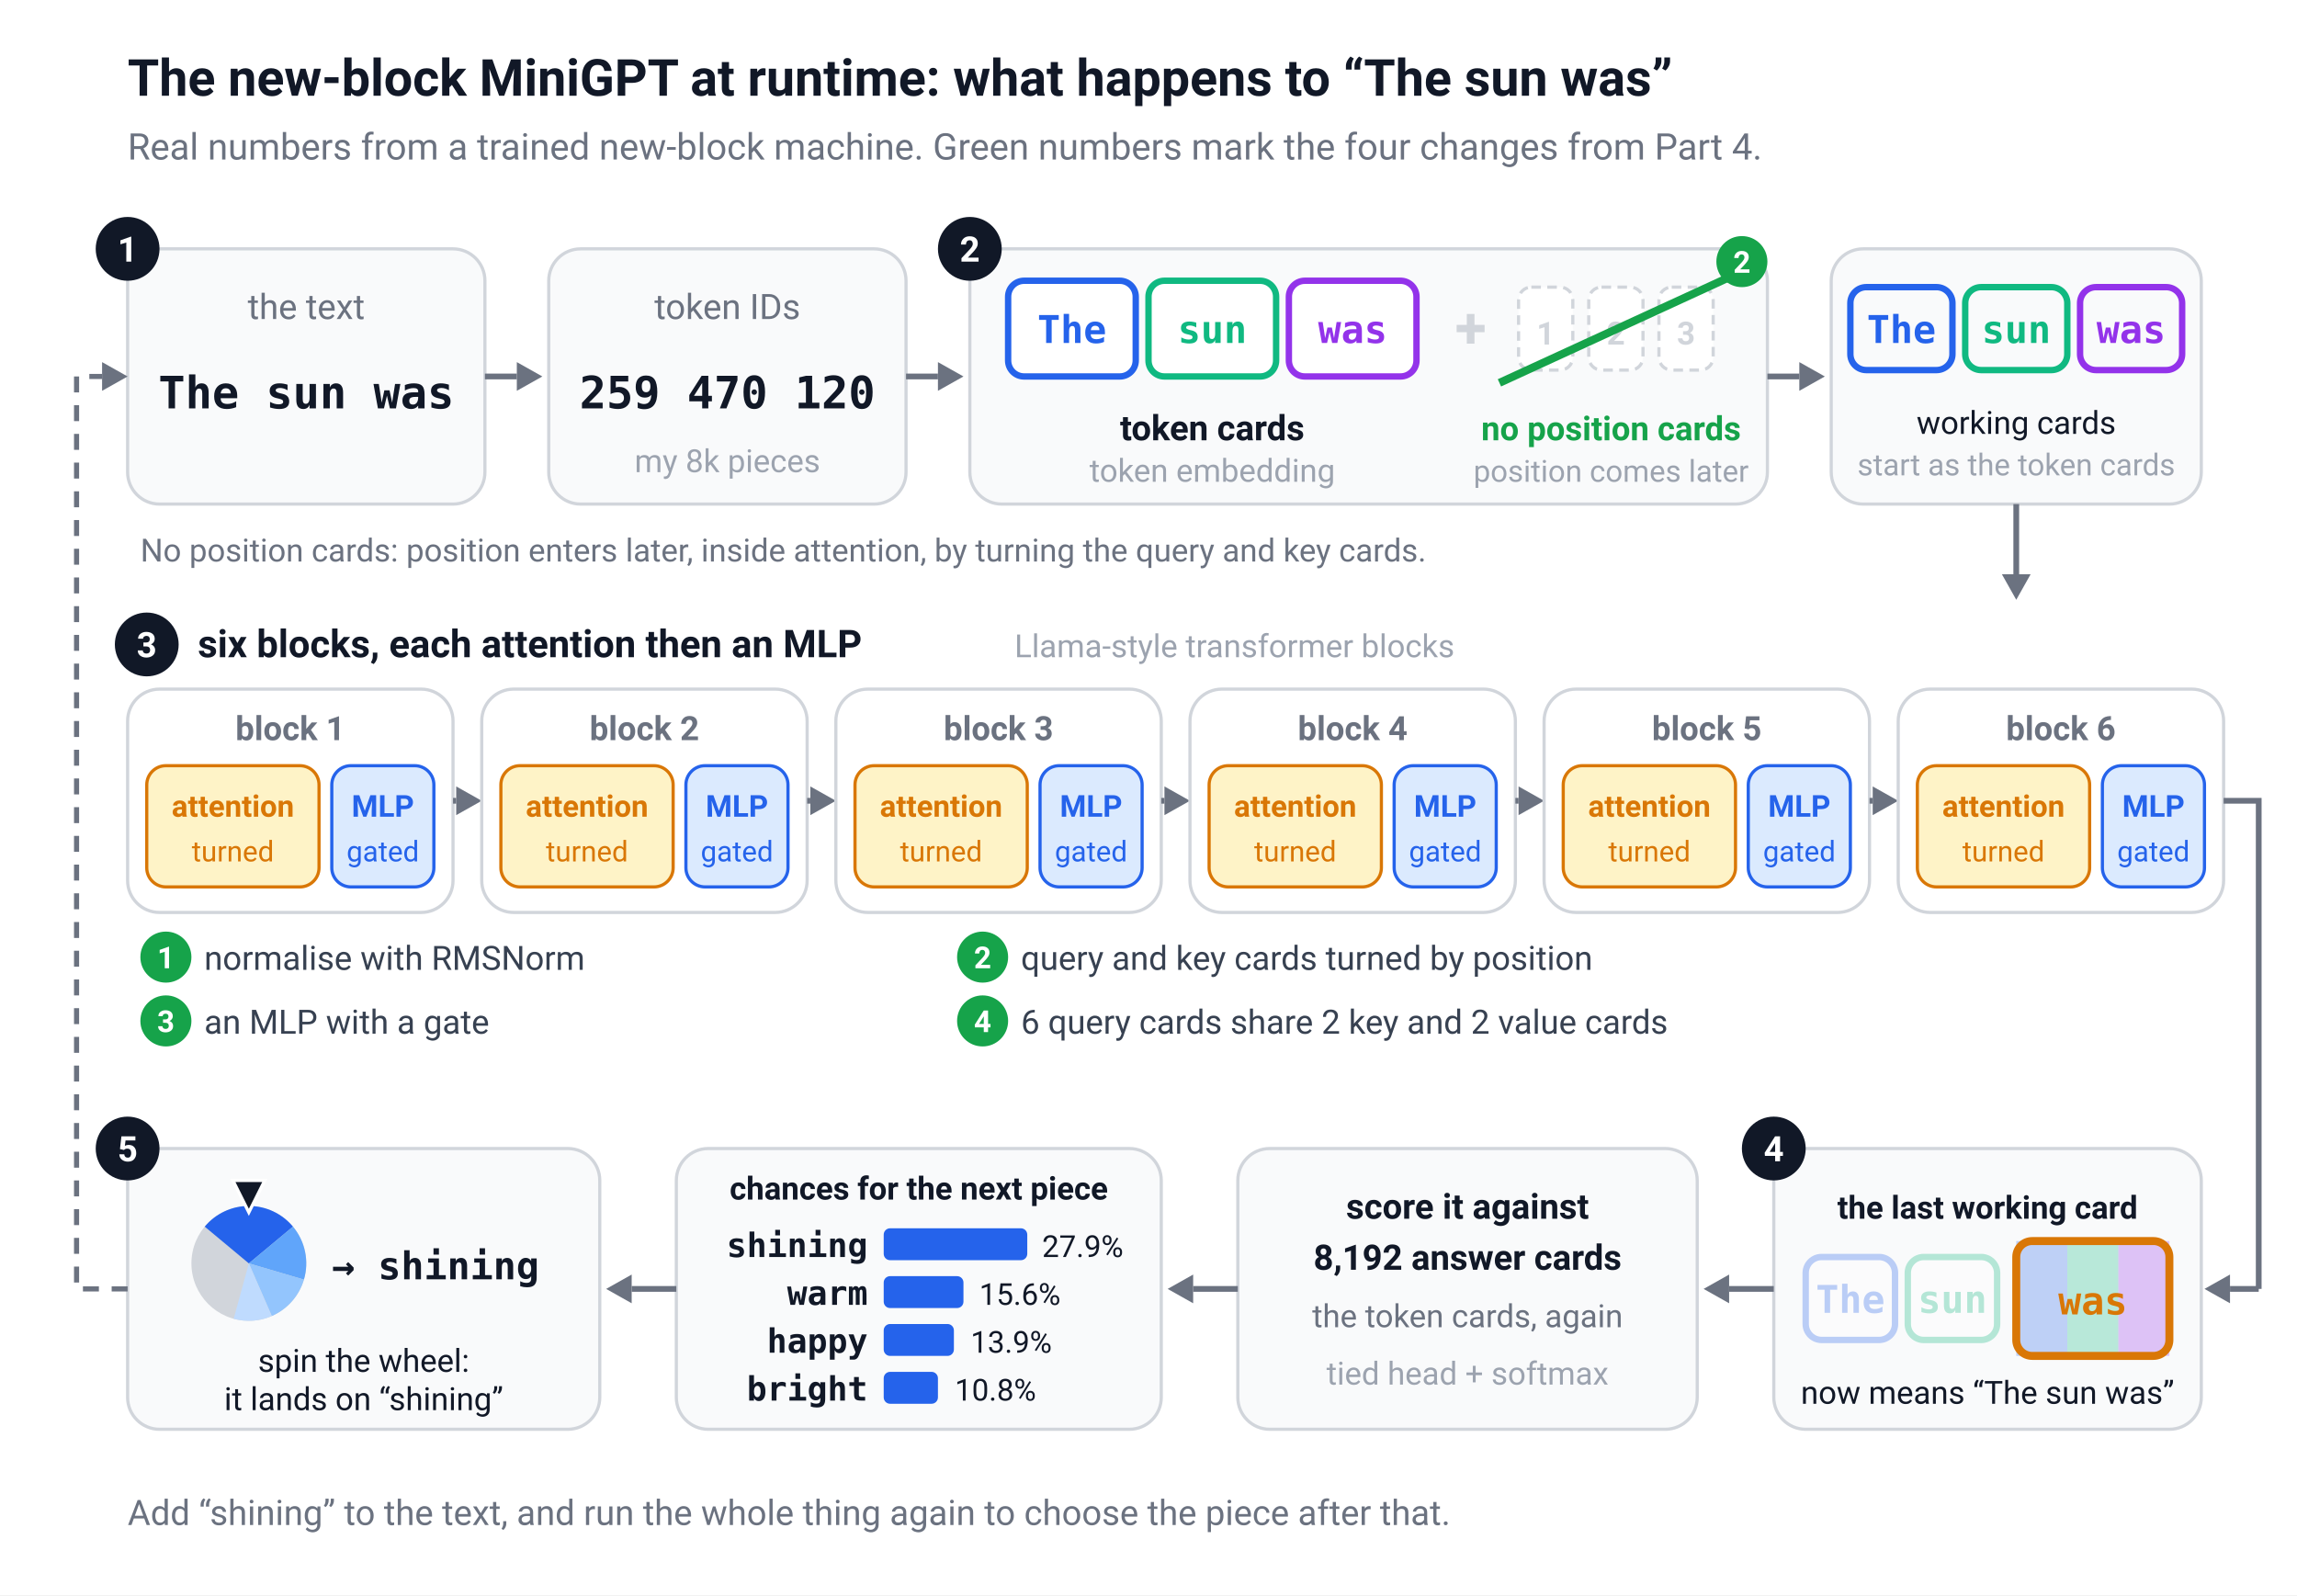
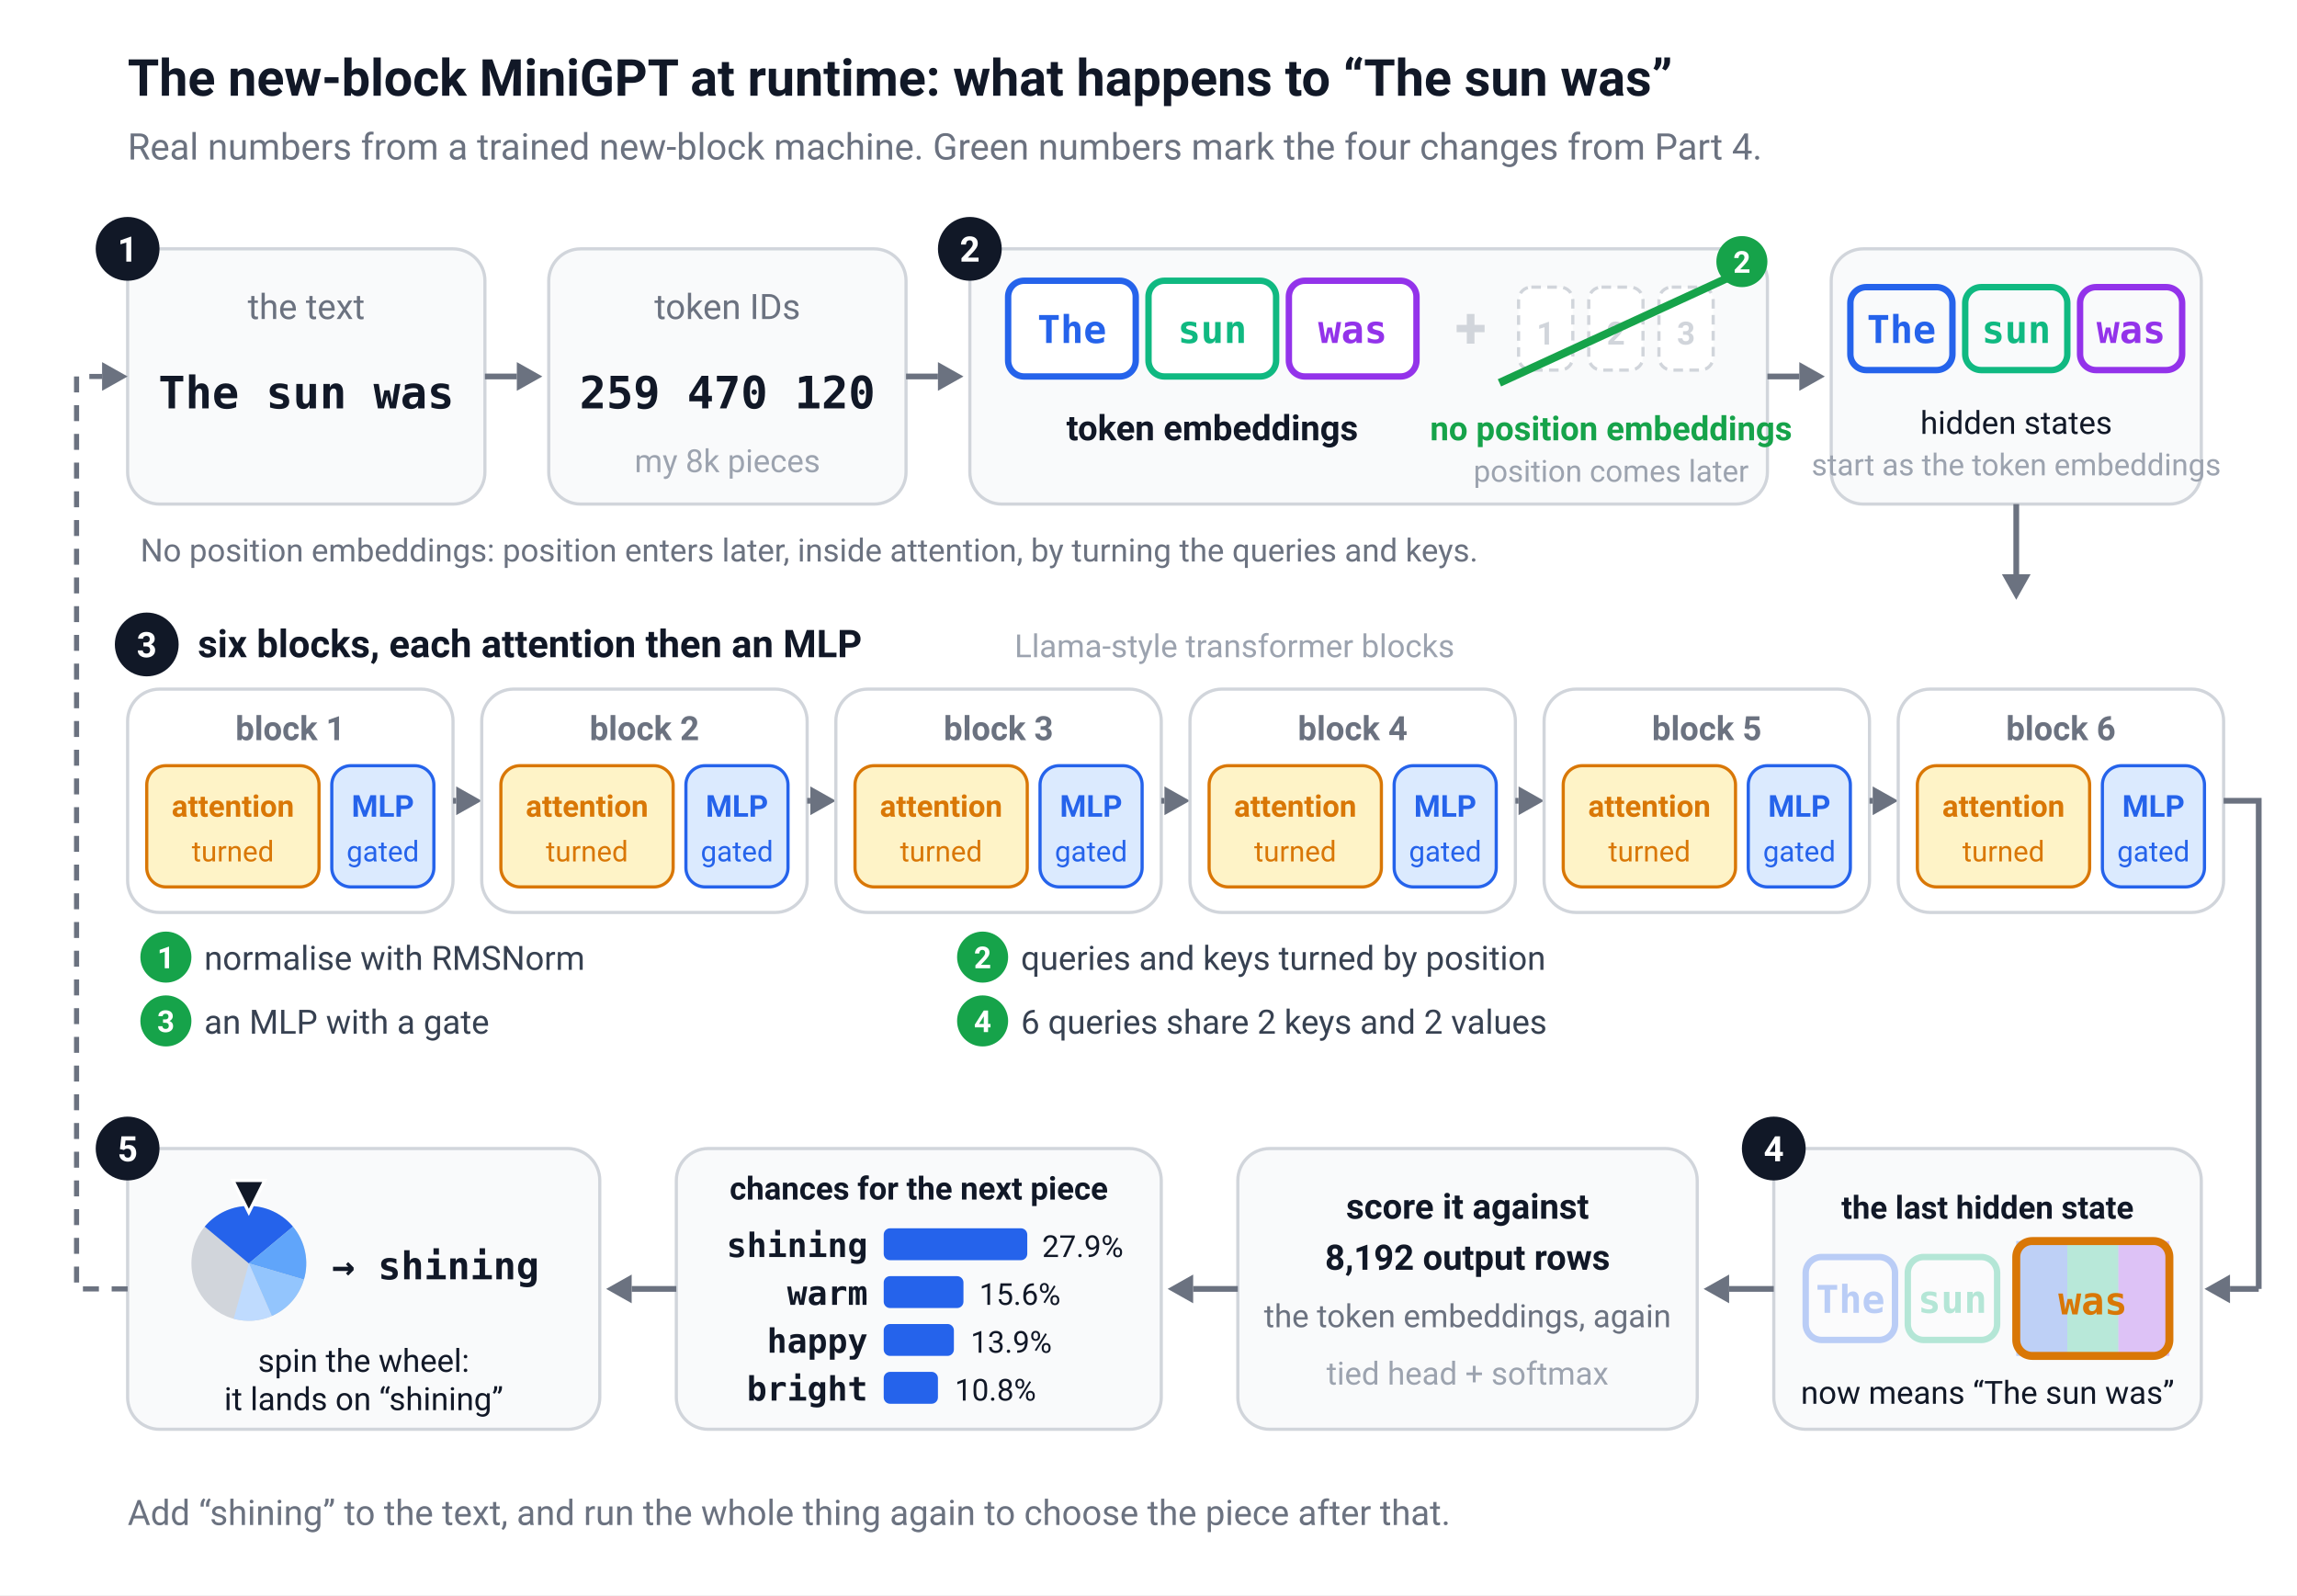
- <svg xmlns="http://www.w3.org/2000/svg" viewBox="0 0 720 500" role="img" aria-label="The new-block MiniGPT at runtime, for the text The sun was. 1: the text is cut into three pieces, The, sun, and was, with IDs 259, 470, and 120. 2: each ID picks a token card; there are no position cards, so each working card starts as its token card. 3: the row goes through six blocks; each is attention, with 6 query cards and 2 shared key and value cards, turned by position, followed by a gated MLP. 4: the last working card now stands for The sun was so far, and is scored against 8,192 answer cards, which are the token cards themselves. The chances for the next piece are shining 27.9 percent, warm 15.6, happy 13.9, and bright 10.8. 5: a spin of the wheel picks shining, which is added to the text, and the whole thing runs again." font-family="system-ui, -apple-system, 'Segoe UI', Roboto, sans-serif" style="max-width:100%;height:auto">
+ <svg xmlns="http://www.w3.org/2000/svg" viewBox="0 0 720 500" role="img" aria-label="The new-block MiniGPT at runtime, for the text The sun was. 1: the text is cut into three pieces, The, sun, and was, with IDs 259, 470, and 120. 2: each ID picks a token embedding; there are no position embeddings, so each hidden state starts as its token embedding. 3: the row goes through six blocks; each is attention, with 6 queries and 2 shared keys and values, turned by position, followed by a gated MLP. 4: the last hidden state now stands for The sun was so far, and is scored against 8,192 output rows, which are the token embeddings themselves. The chances for the next piece are shining 27.9 percent, warm 15.6, happy 13.9, and bright 10.8. 5: a spin of the wheel picks shining, which is added to the text, and the whole thing runs again." font-family="system-ui, -apple-system, 'Segoe UI', Roboto, sans-serif" style="max-width:100%;height:auto">
  <rect width="720" height="500" fill="#ffffff" />
  <text x="40" y="30" font-size="16" fill="#111827" text-anchor="start" font-weight="600">The new-block MiniGPT at runtime: what happens to “The sun was”</text>
  <text x="40" y="50" font-size="11.5" fill="#6b7280" text-anchor="start" font-weight="normal">Real numbers from a trained new-block machine. Green numbers mark the four changes from Part 4.</text>
  <rect x="40" y="78" width="112" height="80" rx="10" fill="#f9fafb" stroke="#d1d5db" />
  <circle cx="40" cy="78" r="10" fill="#111827" />
  <text x="40" y="82" font-size="11" fill="#fff" text-anchor="middle" font-weight="700">1</text>
  <text x="96" y="100" font-size="11" fill="#6b7280" text-anchor="middle" font-weight="normal">the text</text>
  <text x="96" y="128" font-size="14" fill="#111827" text-anchor="middle" font-weight="700" font-family="ui-monospace, Menlo, Consolas, monospace">The sun was</text>
  <line x1="152" y1="118" x2="162.0" y2="118.0" stroke="#6b7280" stroke-width="1.8" />
  <path d="M170 118 L162.0 122.5 L162.0 113.5 Z" fill="#6b7280" />
  <rect x="172" y="78" width="112" height="80" rx="10" fill="#f9fafb" stroke="#d1d5db" />
  <text x="228" y="100" font-size="11" fill="#6b7280" text-anchor="middle" font-weight="normal">token IDs</text>
  <text x="228" y="128" font-size="14" fill="#111827" text-anchor="middle" font-weight="700" font-family="ui-monospace, Menlo, Consolas, monospace">259 470 120</text>
  <text x="228" y="148" font-size="10" fill="#9ca3af" text-anchor="middle" font-weight="normal">my 8k pieces</text>
  <line x1="284" y1="118" x2="294.0" y2="118.0" stroke="#6b7280" stroke-width="1.8" />
  <path d="M302 118 L294.0 122.5 L294.0 113.5 Z" fill="#6b7280" />
  <rect x="304" y="78" width="250" height="80" rx="10" fill="#f9fafb" stroke="#d1d5db" />
  <circle cx="304" cy="78" r="10" fill="#111827" />
  <text x="304" y="82" font-size="11" fill="#fff" text-anchor="middle" font-weight="700">2</text>
  <g opacity="1">
    <rect x="316" y="88" width="40" height="30" rx="5" fill="#fff" stroke="#2563eb" stroke-width="2" />
    <text x="336.0" y="107.5" font-size="12" fill="#2563eb" text-anchor="middle" font-weight="700" font-family="ui-monospace, Menlo, Consolas, monospace">The</text>
  </g>
  <g opacity="1">
    <rect x="360" y="88" width="40" height="30" rx="5" fill="#fff" stroke="#10b981" stroke-width="2" />
    <text x="380.0" y="107.5" font-size="12" fill="#10b981" text-anchor="middle" font-weight="700" font-family="ui-monospace, Menlo, Consolas, monospace">sun</text>
  </g>
  <g opacity="1">
    <rect x="404" y="88" width="40" height="30" rx="5" fill="#fff" stroke="#9333ea" stroke-width="2" />
    <text x="424.0" y="107.5" font-size="12" fill="#9333ea" text-anchor="middle" font-weight="700" font-family="ui-monospace, Menlo, Consolas, monospace">was</text>
  </g>
-   <text x="380" y="138" font-size="11" fill="#111827" text-anchor="middle" font-weight="600">token cards</text>
-   <text x="380" y="151" font-size="10" fill="#9ca3af" text-anchor="middle" font-weight="normal">token embedding</text>
+   <text x="380" y="138" font-size="11" fill="#111827" text-anchor="middle" font-weight="600">token embeddings</text>
  <text x="461" y="109" font-size="18" fill="#d1d5db" text-anchor="middle" font-weight="700">+</text>
  <rect x="476" y="90" width="17" height="26" rx="4" fill="#fff" stroke="#d1d5db" stroke-dasharray="3 2" />
  <text x="484.5" y="108" font-size="10" fill="#d1d5db" text-anchor="middle" font-weight="700">1</text>
  <rect x="498" y="90" width="17" height="26" rx="4" fill="#fff" stroke="#d1d5db" stroke-dasharray="3 2" />
  <text x="506.5" y="108" font-size="10" fill="#d1d5db" text-anchor="middle" font-weight="700">2</text>
  <rect x="520" y="90" width="17" height="26" rx="4" fill="#fff" stroke="#d1d5db" stroke-dasharray="3 2" />
  <text x="528.5" y="108" font-size="10" fill="#d1d5db" text-anchor="middle" font-weight="700">3</text>
  <line x1="470" y1="120" x2="544" y2="86" stroke="#16a34a" stroke-width="2.5" />
-   <text x="505" y="138" font-size="10.5" fill="#16a34a" text-anchor="middle" font-weight="600">no position cards</text>
+   <text x="505" y="138" font-size="10.5" fill="#16a34a" text-anchor="middle" font-weight="600">no position embeddings</text>
  <text x="505" y="151" font-size="9.5" fill="#9ca3af" text-anchor="middle" font-weight="normal">position comes later</text>
  <circle cx="546" cy="82" r="8" fill="#16a34a" />
  <text x="546" y="85.5" font-size="9.5" fill="#fff" text-anchor="middle" font-weight="700">2</text>
  <line x1="554" y1="118" x2="564.0" y2="118.0" stroke="#6b7280" stroke-width="1.8" />
  <path d="M572 118 L564.0 122.5 L564.0 113.5 Z" fill="#6b7280" />
  <rect x="574" y="78" width="116" height="80" rx="10" fill="#f9fafb" stroke="#d1d5db" />
  <g opacity="1">
    <rect x="580" y="90" width="32" height="26" rx="5" fill="#f9fafb" stroke="#2563eb" stroke-width="2" />
    <text x="596.0" y="107.5" font-size="12" fill="#2563eb" text-anchor="middle" font-weight="700" font-family="ui-monospace, Menlo, Consolas, monospace">The</text>
  </g>
  <g opacity="1">
    <rect x="616" y="90" width="32" height="26" rx="5" fill="#f9fafb" stroke="#10b981" stroke-width="2" />
    <text x="632.0" y="107.5" font-size="12" fill="#10b981" text-anchor="middle" font-weight="700" font-family="ui-monospace, Menlo, Consolas, monospace">sun</text>
  </g>
  <g opacity="1">
    <rect x="652" y="90" width="32" height="26" rx="5" fill="#f9fafb" stroke="#9333ea" stroke-width="2" />
    <text x="668.0" y="107.5" font-size="12" fill="#9333ea" text-anchor="middle" font-weight="700" font-family="ui-monospace, Menlo, Consolas, monospace">was</text>
  </g>
-   <text x="632" y="136" font-size="10" fill="#111827" text-anchor="middle" font-weight="normal">working cards</text>
-   <text x="632" y="149" font-size="9.5" fill="#9ca3af" text-anchor="middle" font-weight="normal">start as the token cards</text>
-   <text x="44" y="176" font-size="10" fill="#6b7280" text-anchor="start" font-weight="normal">No position cards: position enters later, inside attention, by turning the query and key cards.</text>
+   <text x="632" y="136" font-size="10" fill="#111827" text-anchor="middle" font-weight="normal">hidden states</text>
+   <text x="632" y="149" font-size="9.5" fill="#9ca3af" text-anchor="middle" font-weight="normal">start as the token embeddings</text>
+   <text x="44" y="176" font-size="10" fill="#6b7280" text-anchor="start" font-weight="normal">No position embeddings: position enters later, inside attention, by turning the queries and keys.</text>
  <line x1="632" y1="158" x2="632.0" y2="180.0" stroke="#6b7280" stroke-width="1.8" />
  <path d="M632 188 L627.5 180.0 L636.5 180.0 Z" fill="#6b7280" />
  <circle cx="46" cy="202" r="10" fill="#111827" />
  <text x="46" y="206" font-size="11" fill="#fff" text-anchor="middle" font-weight="700">3</text>
  <text x="62" y="206" font-size="12" fill="#111827" text-anchor="start" font-weight="600">six blocks, each attention then an MLP</text>
  <text x="318" y="206" font-size="10" fill="#9ca3af" text-anchor="start" font-weight="normal">Llama-style transformer blocks</text>
  <rect x="40" y="216" width="102" height="70" rx="10" fill="#ffffff" stroke="#d1d5db" />
  <text x="91.0" y="232" font-size="10.5" fill="#6b7280" text-anchor="middle" font-weight="600">block 1</text>
  <rect x="46" y="240" width="54" height="38" rx="6" fill="#fef3c7" stroke="#d97706" />
  <text x="73" y="256" font-size="9.5" fill="#d97706" text-anchor="middle" font-weight="700">attention</text>
  <text x="73" y="270" font-size="9" fill="#d97706" text-anchor="middle" font-weight="normal">turned</text>
  <rect x="104" y="240" width="32" height="38" rx="6" fill="#dbeafe" stroke="#2563eb" />
  <text x="120" y="256" font-size="9.5" fill="#2563eb" text-anchor="middle" font-weight="700">MLP</text>
  <text x="120" y="270" font-size="9" fill="#2563eb" text-anchor="middle" font-weight="normal">gated</text>
  <line x1="142" y1="251" x2="143.0" y2="251.0" stroke="#6b7280" stroke-width="1.8" />
  <path d="M151 251 L143.0 255.5 L143.0 246.5 Z" fill="#6b7280" />
  <rect x="151" y="216" width="102" height="70" rx="10" fill="#ffffff" stroke="#d1d5db" />
  <text x="202.0" y="232" font-size="10.5" fill="#6b7280" text-anchor="middle" font-weight="600">block 2</text>
  <rect x="157" y="240" width="54" height="38" rx="6" fill="#fef3c7" stroke="#d97706" />
  <text x="184" y="256" font-size="9.5" fill="#d97706" text-anchor="middle" font-weight="700">attention</text>
  <text x="184" y="270" font-size="9" fill="#d97706" text-anchor="middle" font-weight="normal">turned</text>
  <rect x="215" y="240" width="32" height="38" rx="6" fill="#dbeafe" stroke="#2563eb" />
  <text x="231" y="256" font-size="9.5" fill="#2563eb" text-anchor="middle" font-weight="700">MLP</text>
  <text x="231" y="270" font-size="9" fill="#2563eb" text-anchor="middle" font-weight="normal">gated</text>
  <line x1="253" y1="251" x2="254.0" y2="251.0" stroke="#6b7280" stroke-width="1.8" />
  <path d="M262 251 L254.0 255.5 L254.0 246.5 Z" fill="#6b7280" />
  <rect x="262" y="216" width="102" height="70" rx="10" fill="#ffffff" stroke="#d1d5db" />
  <text x="313.0" y="232" font-size="10.5" fill="#6b7280" text-anchor="middle" font-weight="600">block 3</text>
  <rect x="268" y="240" width="54" height="38" rx="6" fill="#fef3c7" stroke="#d97706" />
  <text x="295" y="256" font-size="9.5" fill="#d97706" text-anchor="middle" font-weight="700">attention</text>
  <text x="295" y="270" font-size="9" fill="#d97706" text-anchor="middle" font-weight="normal">turned</text>
  <rect x="326" y="240" width="32" height="38" rx="6" fill="#dbeafe" stroke="#2563eb" />
  <text x="342" y="256" font-size="9.5" fill="#2563eb" text-anchor="middle" font-weight="700">MLP</text>
  <text x="342" y="270" font-size="9" fill="#2563eb" text-anchor="middle" font-weight="normal">gated</text>
  <line x1="364" y1="251" x2="365.0" y2="251.0" stroke="#6b7280" stroke-width="1.8" />
  <path d="M373 251 L365.0 255.5 L365.0 246.5 Z" fill="#6b7280" />
  <rect x="373" y="216" width="102" height="70" rx="10" fill="#ffffff" stroke="#d1d5db" />
  <text x="424.0" y="232" font-size="10.5" fill="#6b7280" text-anchor="middle" font-weight="600">block 4</text>
  <rect x="379" y="240" width="54" height="38" rx="6" fill="#fef3c7" stroke="#d97706" />
  <text x="406" y="256" font-size="9.5" fill="#d97706" text-anchor="middle" font-weight="700">attention</text>
  <text x="406" y="270" font-size="9" fill="#d97706" text-anchor="middle" font-weight="normal">turned</text>
  <rect x="437" y="240" width="32" height="38" rx="6" fill="#dbeafe" stroke="#2563eb" />
  <text x="453" y="256" font-size="9.5" fill="#2563eb" text-anchor="middle" font-weight="700">MLP</text>
  <text x="453" y="270" font-size="9" fill="#2563eb" text-anchor="middle" font-weight="normal">gated</text>
  <line x1="475" y1="251" x2="476.0" y2="251.0" stroke="#6b7280" stroke-width="1.8" />
  <path d="M484 251 L476.0 255.5 L476.0 246.5 Z" fill="#6b7280" />
  <rect x="484" y="216" width="102" height="70" rx="10" fill="#ffffff" stroke="#d1d5db" />
  <text x="535.0" y="232" font-size="10.5" fill="#6b7280" text-anchor="middle" font-weight="600">block 5</text>
  <rect x="490" y="240" width="54" height="38" rx="6" fill="#fef3c7" stroke="#d97706" />
  <text x="517" y="256" font-size="9.5" fill="#d97706" text-anchor="middle" font-weight="700">attention</text>
  <text x="517" y="270" font-size="9" fill="#d97706" text-anchor="middle" font-weight="normal">turned</text>
  <rect x="548" y="240" width="32" height="38" rx="6" fill="#dbeafe" stroke="#2563eb" />
  <text x="564" y="256" font-size="9.5" fill="#2563eb" text-anchor="middle" font-weight="700">MLP</text>
  <text x="564" y="270" font-size="9" fill="#2563eb" text-anchor="middle" font-weight="normal">gated</text>
  <line x1="586" y1="251" x2="587.0" y2="251.0" stroke="#6b7280" stroke-width="1.8" />
  <path d="M595 251 L587.0 255.5 L587.0 246.5 Z" fill="#6b7280" />
  <rect x="595" y="216" width="102" height="70" rx="10" fill="#ffffff" stroke="#d1d5db" />
  <text x="646.0" y="232" font-size="10.5" fill="#6b7280" text-anchor="middle" font-weight="600">block 6</text>
  <rect x="601" y="240" width="54" height="38" rx="6" fill="#fef3c7" stroke="#d97706" />
  <text x="628" y="256" font-size="9.5" fill="#d97706" text-anchor="middle" font-weight="700">attention</text>
  <text x="628" y="270" font-size="9" fill="#d97706" text-anchor="middle" font-weight="normal">turned</text>
  <rect x="659" y="240" width="32" height="38" rx="6" fill="#dbeafe" stroke="#2563eb" />
  <text x="675" y="256" font-size="9.5" fill="#2563eb" text-anchor="middle" font-weight="700">MLP</text>
  <text x="675" y="270" font-size="9" fill="#2563eb" text-anchor="middle" font-weight="normal">gated</text>
  <text x="44" y="304" font-size="10" fill="#111827" text-anchor="middle" font-weight="normal" />
  <circle cx="52" cy="300" r="8" fill="#16a34a" />
  <text x="52" y="303.5" font-size="9.5" fill="#fff" text-anchor="middle" font-weight="700">1</text>
  <text x="64" y="304" font-size="10.5" fill="#374151" text-anchor="start" font-weight="normal">normalise with RMSNorm</text>
  <circle cx="308" cy="300" r="8" fill="#16a34a" />
  <text x="308" y="303.5" font-size="9.5" fill="#fff" text-anchor="middle" font-weight="700">2</text>
-   <text x="320" y="304" font-size="10.5" fill="#374151" text-anchor="start" font-weight="normal">query and key cards turned by position</text>
+   <text x="320" y="304" font-size="10.5" fill="#374151" text-anchor="start" font-weight="normal">queries and keys turned by position</text>
  <circle cx="52" cy="320" r="8" fill="#16a34a" />
  <text x="52" y="323.5" font-size="9.5" fill="#fff" text-anchor="middle" font-weight="700">3</text>
  <text x="64" y="324" font-size="10.5" fill="#374151" text-anchor="start" font-weight="normal">an MLP with a gate</text>
  <circle cx="308" cy="320" r="8" fill="#16a34a" />
  <text x="308" y="323.5" font-size="9.5" fill="#fff" text-anchor="middle" font-weight="700">4</text>
-   <text x="320" y="324" font-size="10.5" fill="#374151" text-anchor="start" font-weight="normal">6 query cards share 2 key and 2 value cards</text>
+   <text x="320" y="324" font-size="10.5" fill="#374151" text-anchor="start" font-weight="normal">6 queries share 2 keys and 2 values</text>
  <path d="M697 251 L708 251 L708 404" fill="none" stroke="#6b7280" stroke-width="1.8" />
  <line x1="708" y1="404" x2="699.0" y2="404.0" stroke="#6b7280" stroke-width="1.8" />
  <path d="M691 404 L699.0 399.5 L699.0 408.5 Z" fill="#6b7280" />
  <rect x="556" y="360" width="134" height="88" rx="10" fill="#f9fafb" stroke="#d1d5db" />
  <circle cx="556" cy="360" r="10" fill="#111827" />
  <text x="556" y="364" font-size="11" fill="#fff" text-anchor="middle" font-weight="700">4</text>
-   <text x="623" y="382" font-size="10" fill="#111827" text-anchor="middle" font-weight="600">the last working card</text>
+   <text x="623" y="382" font-size="10" fill="#111827" text-anchor="middle" font-weight="600">the last hidden state</text>
  <g opacity="0.3">
    <rect x="566" y="394" width="28" height="26" rx="5" fill="#fff" stroke="#2563eb" stroke-width="2" />
    <text x="580.0" y="411.5" font-size="12" fill="#2563eb" text-anchor="middle" font-weight="700" font-family="ui-monospace, Menlo, Consolas, monospace">The</text>
  </g>
  <g opacity="0.3">
    <rect x="598" y="394" width="28" height="26" rx="5" fill="#fff" stroke="#10b981" stroke-width="2" />
    <text x="612.0" y="411.5" font-size="12" fill="#10b981" text-anchor="middle" font-weight="700" font-family="ui-monospace, Menlo, Consolas, monospace">sun</text>
  </g>
  <rect x="632.0" y="389" width="16.0" height="36" fill="#2563eb" opacity="0.28" />
  <rect x="648.0" y="389" width="16.0" height="36" fill="#10b981" opacity="0.28" />
  <rect x="664.0" y="389" width="16.0" height="36" fill="#9333ea" opacity="0.28" />
  <rect x="632" y="389" width="48" height="36" rx="5" fill="none" stroke="#d97706" stroke-width="2.5" />
  <text x="656.0" y="412" font-size="12" fill="#d97706" text-anchor="middle" font-weight="700" font-family="ui-monospace, Menlo, Consolas, monospace">was</text>
  <text x="623" y="440" font-size="10" fill="#111827" text-anchor="middle" font-weight="normal">now means “The sun was”</text>
  <line x1="556" y1="404" x2="542.0" y2="404.0" stroke="#6b7280" stroke-width="1.8" />
  <path d="M534 404 L542.0 399.5 L542.0 408.5 Z" fill="#6b7280" />
  <rect x="388" y="360" width="144" height="88" rx="10" fill="#f9fafb" stroke="#d1d5db" />
  <text x="460" y="382" font-size="11" fill="#111827" text-anchor="middle" font-weight="600">score it against</text>
-   <text x="460" y="398" font-size="11" fill="#111827" text-anchor="middle" font-weight="600">8,192 answer cards</text>
-   <text x="460" y="416" font-size="10" fill="#6b7280" text-anchor="middle" font-weight="normal">the token cards, again</text>
+   <text x="460" y="398" font-size="11" fill="#111827" text-anchor="middle" font-weight="600">8,192 output rows</text>
+   <text x="460" y="416" font-size="10" fill="#6b7280" text-anchor="middle" font-weight="normal">the token embeddings, again</text>
  <text x="460" y="434" font-size="10" fill="#9ca3af" text-anchor="middle" font-weight="normal">tied head + softmax</text>
  <line x1="388" y1="404" x2="374.0" y2="404.0" stroke="#6b7280" stroke-width="1.8" />
  <path d="M366 404 L374.0 399.5 L374.0 408.5 Z" fill="#6b7280" />
  <rect x="212" y="360" width="152" height="88" rx="10" fill="#f9fafb" stroke="#d1d5db" />
  <text x="288" y="376" font-size="10" fill="#111827" text-anchor="middle" font-weight="600">chances for the next piece</text>
  <text x="272" y="394" font-size="10.5" fill="#111827" text-anchor="end" font-weight="700" font-family="ui-monospace, Menlo, Consolas, monospace">shining</text>
  <rect x="277" y="385" width="45" height="10" rx="2" fill="#2563eb" />
  <text x="326.64" y="394" font-size="9.5" fill="#111827" text-anchor="start" font-weight="normal">27.9%</text>
  <text x="272" y="409" font-size="10.5" fill="#111827" text-anchor="end" font-weight="700" font-family="ui-monospace, Menlo, Consolas, monospace">warm</text>
  <rect x="277" y="400" width="25" height="10" rx="2" fill="#2563eb" />
  <text x="306.96" y="409" font-size="9.5" fill="#111827" text-anchor="start" font-weight="normal">15.6%</text>
  <text x="272" y="424" font-size="10.5" fill="#111827" text-anchor="end" font-weight="700" font-family="ui-monospace, Menlo, Consolas, monospace">happy</text>
  <rect x="277" y="415" width="22" height="10" rx="2" fill="#2563eb" />
  <text x="304.24" y="424" font-size="9.5" fill="#111827" text-anchor="start" font-weight="normal">13.9%</text>
  <text x="272" y="439" font-size="10.5" fill="#111827" text-anchor="end" font-weight="700" font-family="ui-monospace, Menlo, Consolas, monospace">bright</text>
  <rect x="277" y="430" width="17" height="10" rx="2" fill="#2563eb" />
  <text x="299.28" y="439" font-size="9.5" fill="#111827" text-anchor="start" font-weight="normal">10.8%</text>
  <line x1="212" y1="404" x2="198.0" y2="404.0" stroke="#6b7280" stroke-width="1.8" />
  <path d="M190 404 L198.0 399.5 L198.0 408.5 Z" fill="#6b7280" />
  <rect x="40" y="360" width="148" height="88" rx="10" fill="#f9fafb" stroke="#d1d5db" />
  <circle cx="40" cy="360" r="10" fill="#111827" />
  <text x="40" y="364" font-size="11" fill="#fff" text-anchor="middle" font-weight="700">5</text>
  <circle cx="78" cy="396" r="18" fill="#d1d5db" />
  <path d="M78,396 L64.17,384.48 A18,18 0 0 1 91.83,384.48 Z" fill="#2563eb" />
  <path d="M78,396 L91.83,384.48 A18,18 0 0 1 95.27,401.08 Z" fill="#60a5fa" />
  <path d="M78,396 L95.27,401.08 A18,18 0 0 1 85.20,412.50 Z" fill="#93c5fd" />
  <path d="M78,396 L85.20,412.50 A18,18 0 0 1 73.25,413.36 Z" fill="#bfdbfe" />
  <path d="M73,370 L83,370 L78,380 Z" fill="#111827" stroke="#fff" stroke-width="1" />
  <text x="104" y="401" font-size="12" fill="#111827" text-anchor="start" font-weight="700" font-family="ui-monospace, Menlo, Consolas, monospace">→ shining</text>
  <text x="114" y="430" font-size="10" fill="#111827" text-anchor="middle" font-weight="normal">spin the wheel:</text>
  <text x="114" y="442" font-size="10" fill="#111827" text-anchor="middle" font-weight="normal">it lands on “shining”</text>
  <path d="M40 404 L24 404 L24 118 L32 118" fill="none" stroke="#6b7280" stroke-width="1.6" stroke-dasharray="5 4" />
  <path d="M40 118 L32 113.5 L32 122.5 Z" fill="#6b7280" />
  <text x="40" y="478" font-size="11" fill="#6b7280" text-anchor="start" font-weight="normal">Add “shining” to the text, and run the whole thing again to choose the piece after that.</text>
</svg>
